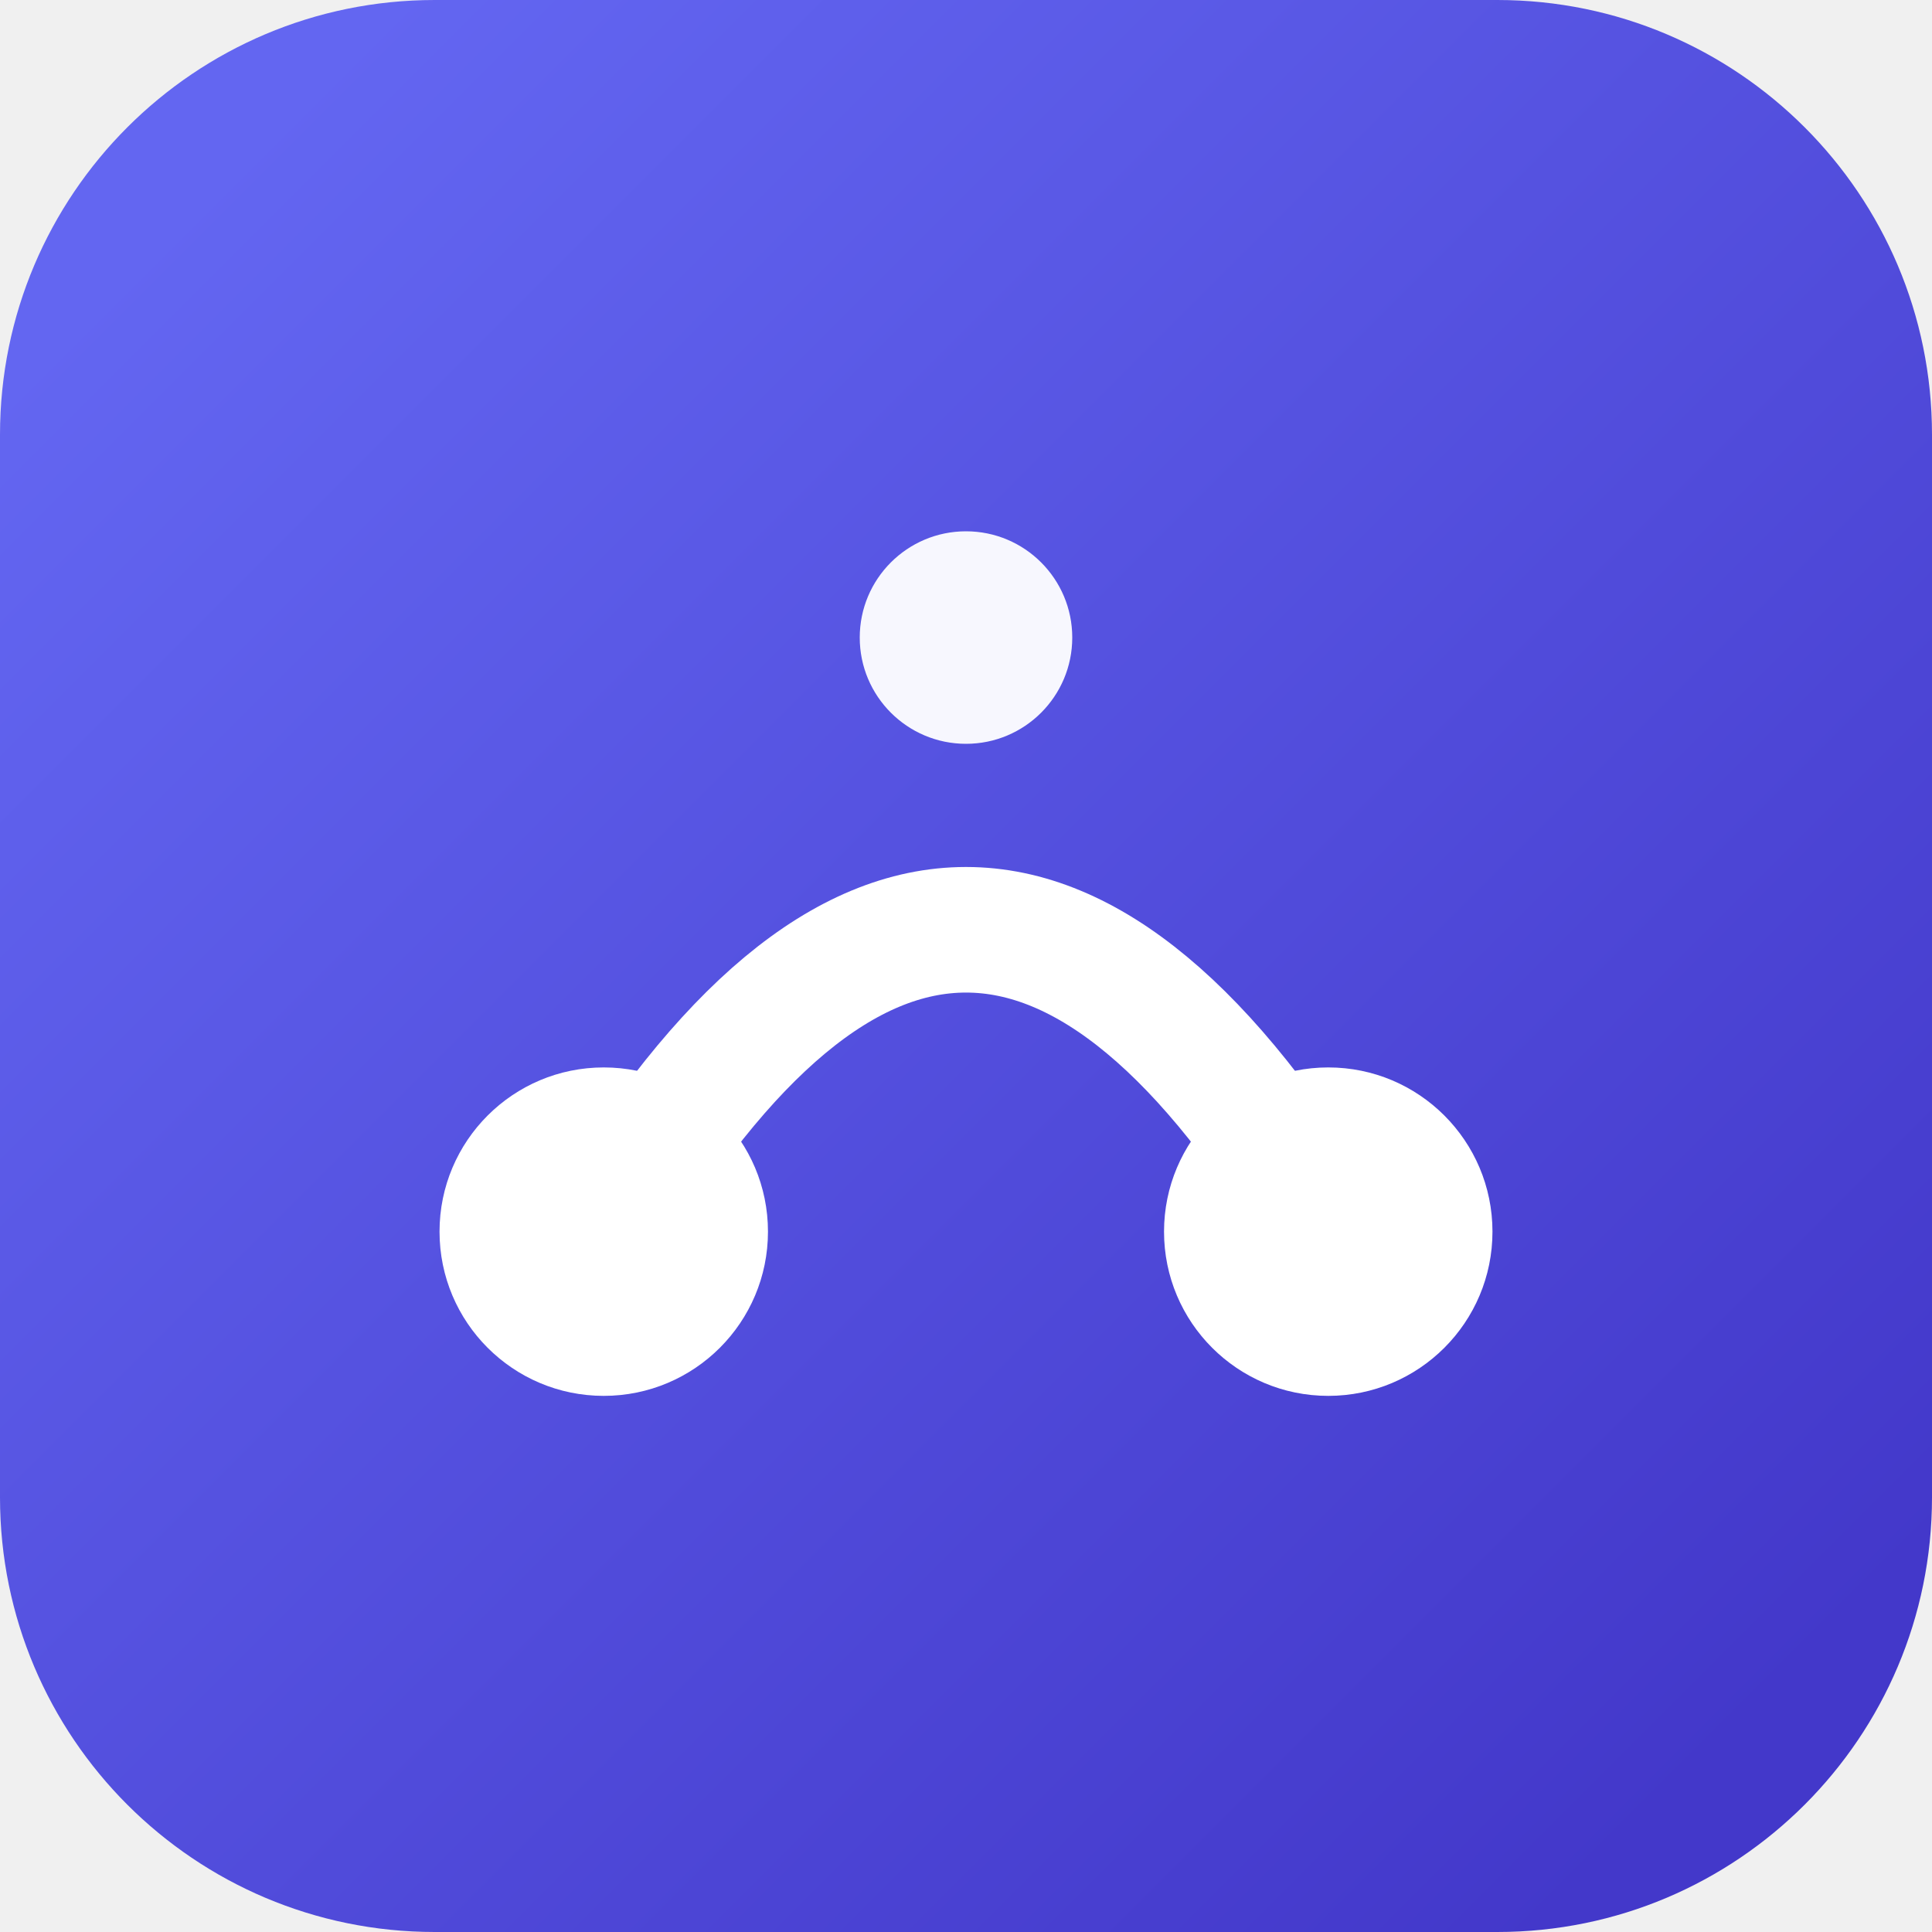
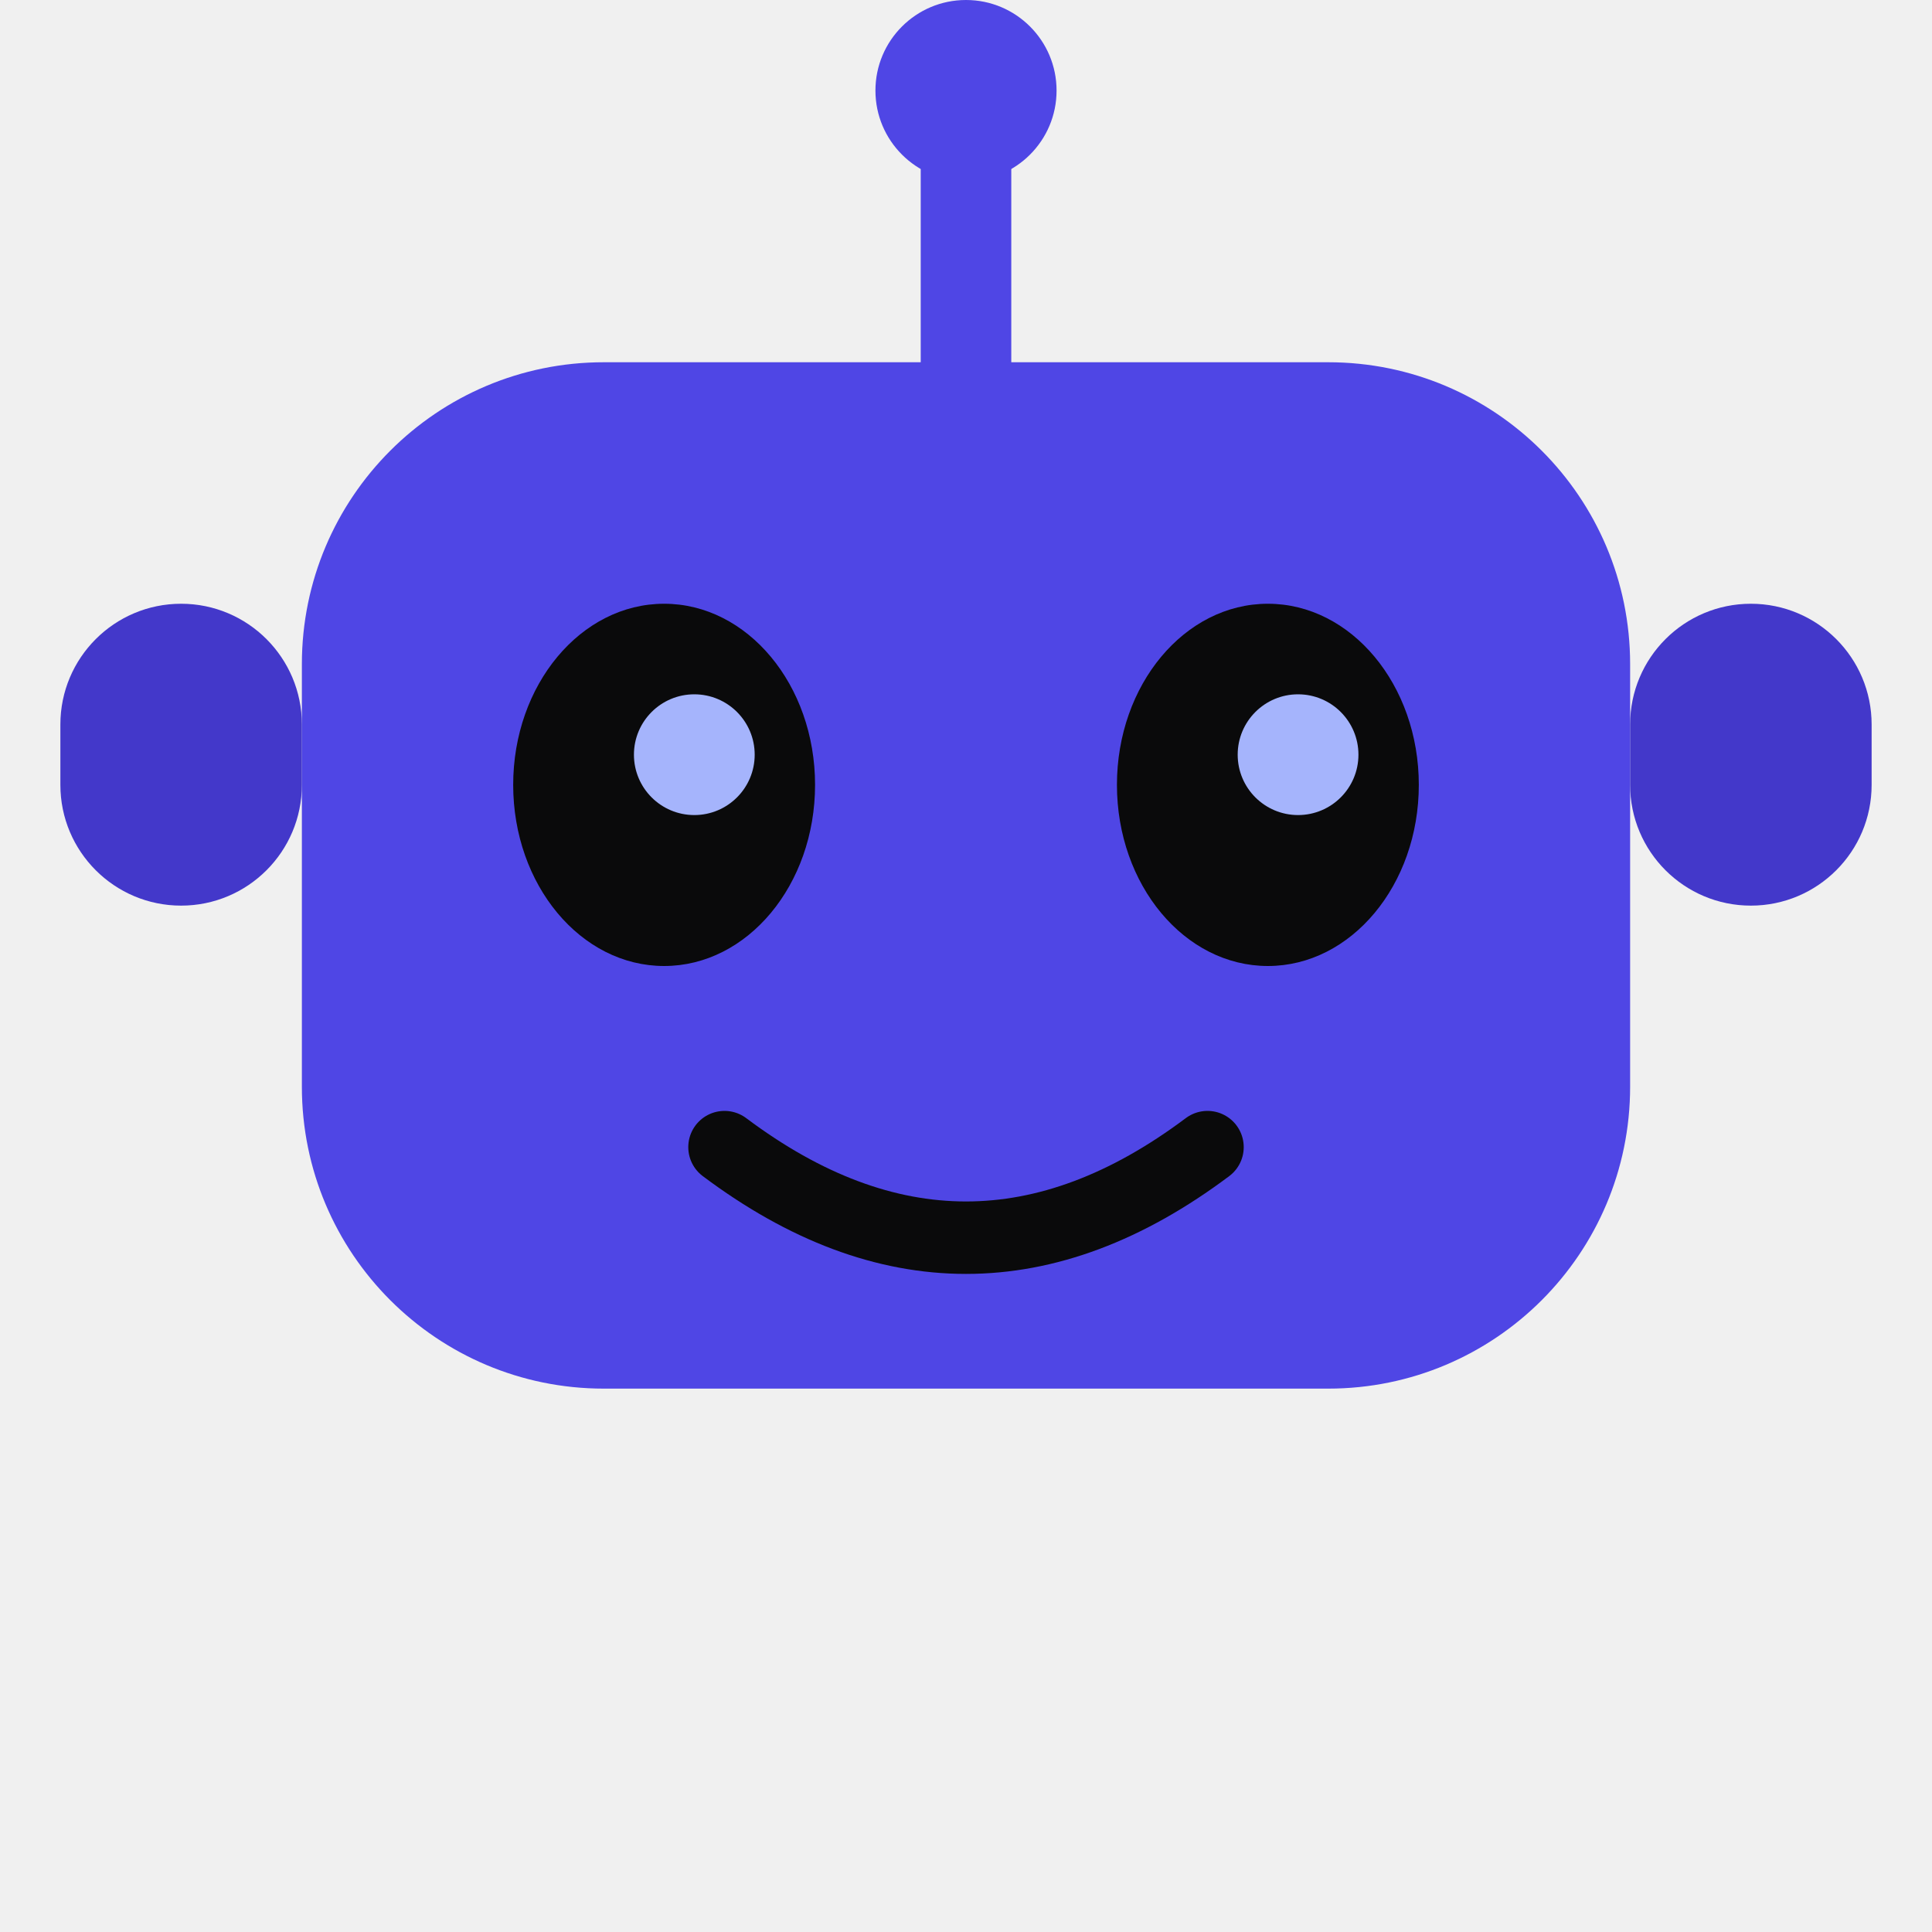
- <svg xmlns="http://www.w3.org/2000/svg" width="40" height="40" viewBox="0 0 40 40" fill="none">
-   <defs>
-     <linearGradient id="landline-grad" x1="4" y1="4" x2="36" y2="36" gradientUnits="userSpaceOnUse">
-       <stop stop-color="#6366F1" />
-       <stop offset="1" stop-color="#4338CA" />
-     </linearGradient>
-   </defs>
-   <rect width="40" height="40" rx="9" fill="url(#landline-grad)" />
-   <path d="M12.5 25.5 Q20 13 27.5 25.5" stroke="#fff" stroke-width="2.6" stroke-linecap="round" fill="none" />
-   <circle cx="12.5" cy="25.5" r="3.4" fill="#fff" />
-   <circle cx="27.5" cy="25.5" r="3.4" fill="#fff" />
-   <circle cx="20" cy="13.2" r="2.2" fill="#fff" fill-opacity="0.95" />
+ <svg xmlns="http://www.w3.org/2000/svg" viewBox="0 0 32 32" width="32" height="32">
+   <line x1="16" y1="6" x2="16" y2="2" stroke="#4F46E5" stroke-width="1.5" stroke-linecap="round" />
+   <circle cx="16" cy="1.5" r="1.5" fill="#4F46E5" />
+   <rect x="5" y="6" width="22" height="17" rx="5" fill="#4F46E5" />
+   <ellipse cx="11" cy="13" rx="2.5" ry="3" fill="#0A0A0B" />
+   <ellipse cx="21" cy="13" rx="2.5" ry="3" fill="#0A0A0B" />
+   <circle cx="11.5" cy="12.5" r="1" fill="#A5B4FC" />
+   <circle cx="21.5" cy="12.5" r="1" fill="#A5B4FC" />
+   <path d="M12 19Q16 22 20 19" stroke="#0A0A0B" stroke-width="1.2" fill="none" stroke-linecap="round" />
+   <rect x="1" y="10" width="4" height="5" rx="2" fill="#4338CA" />
+   <rect x="27" y="10" width="4" height="5" rx="2" fill="#4338CA" />
</svg>
